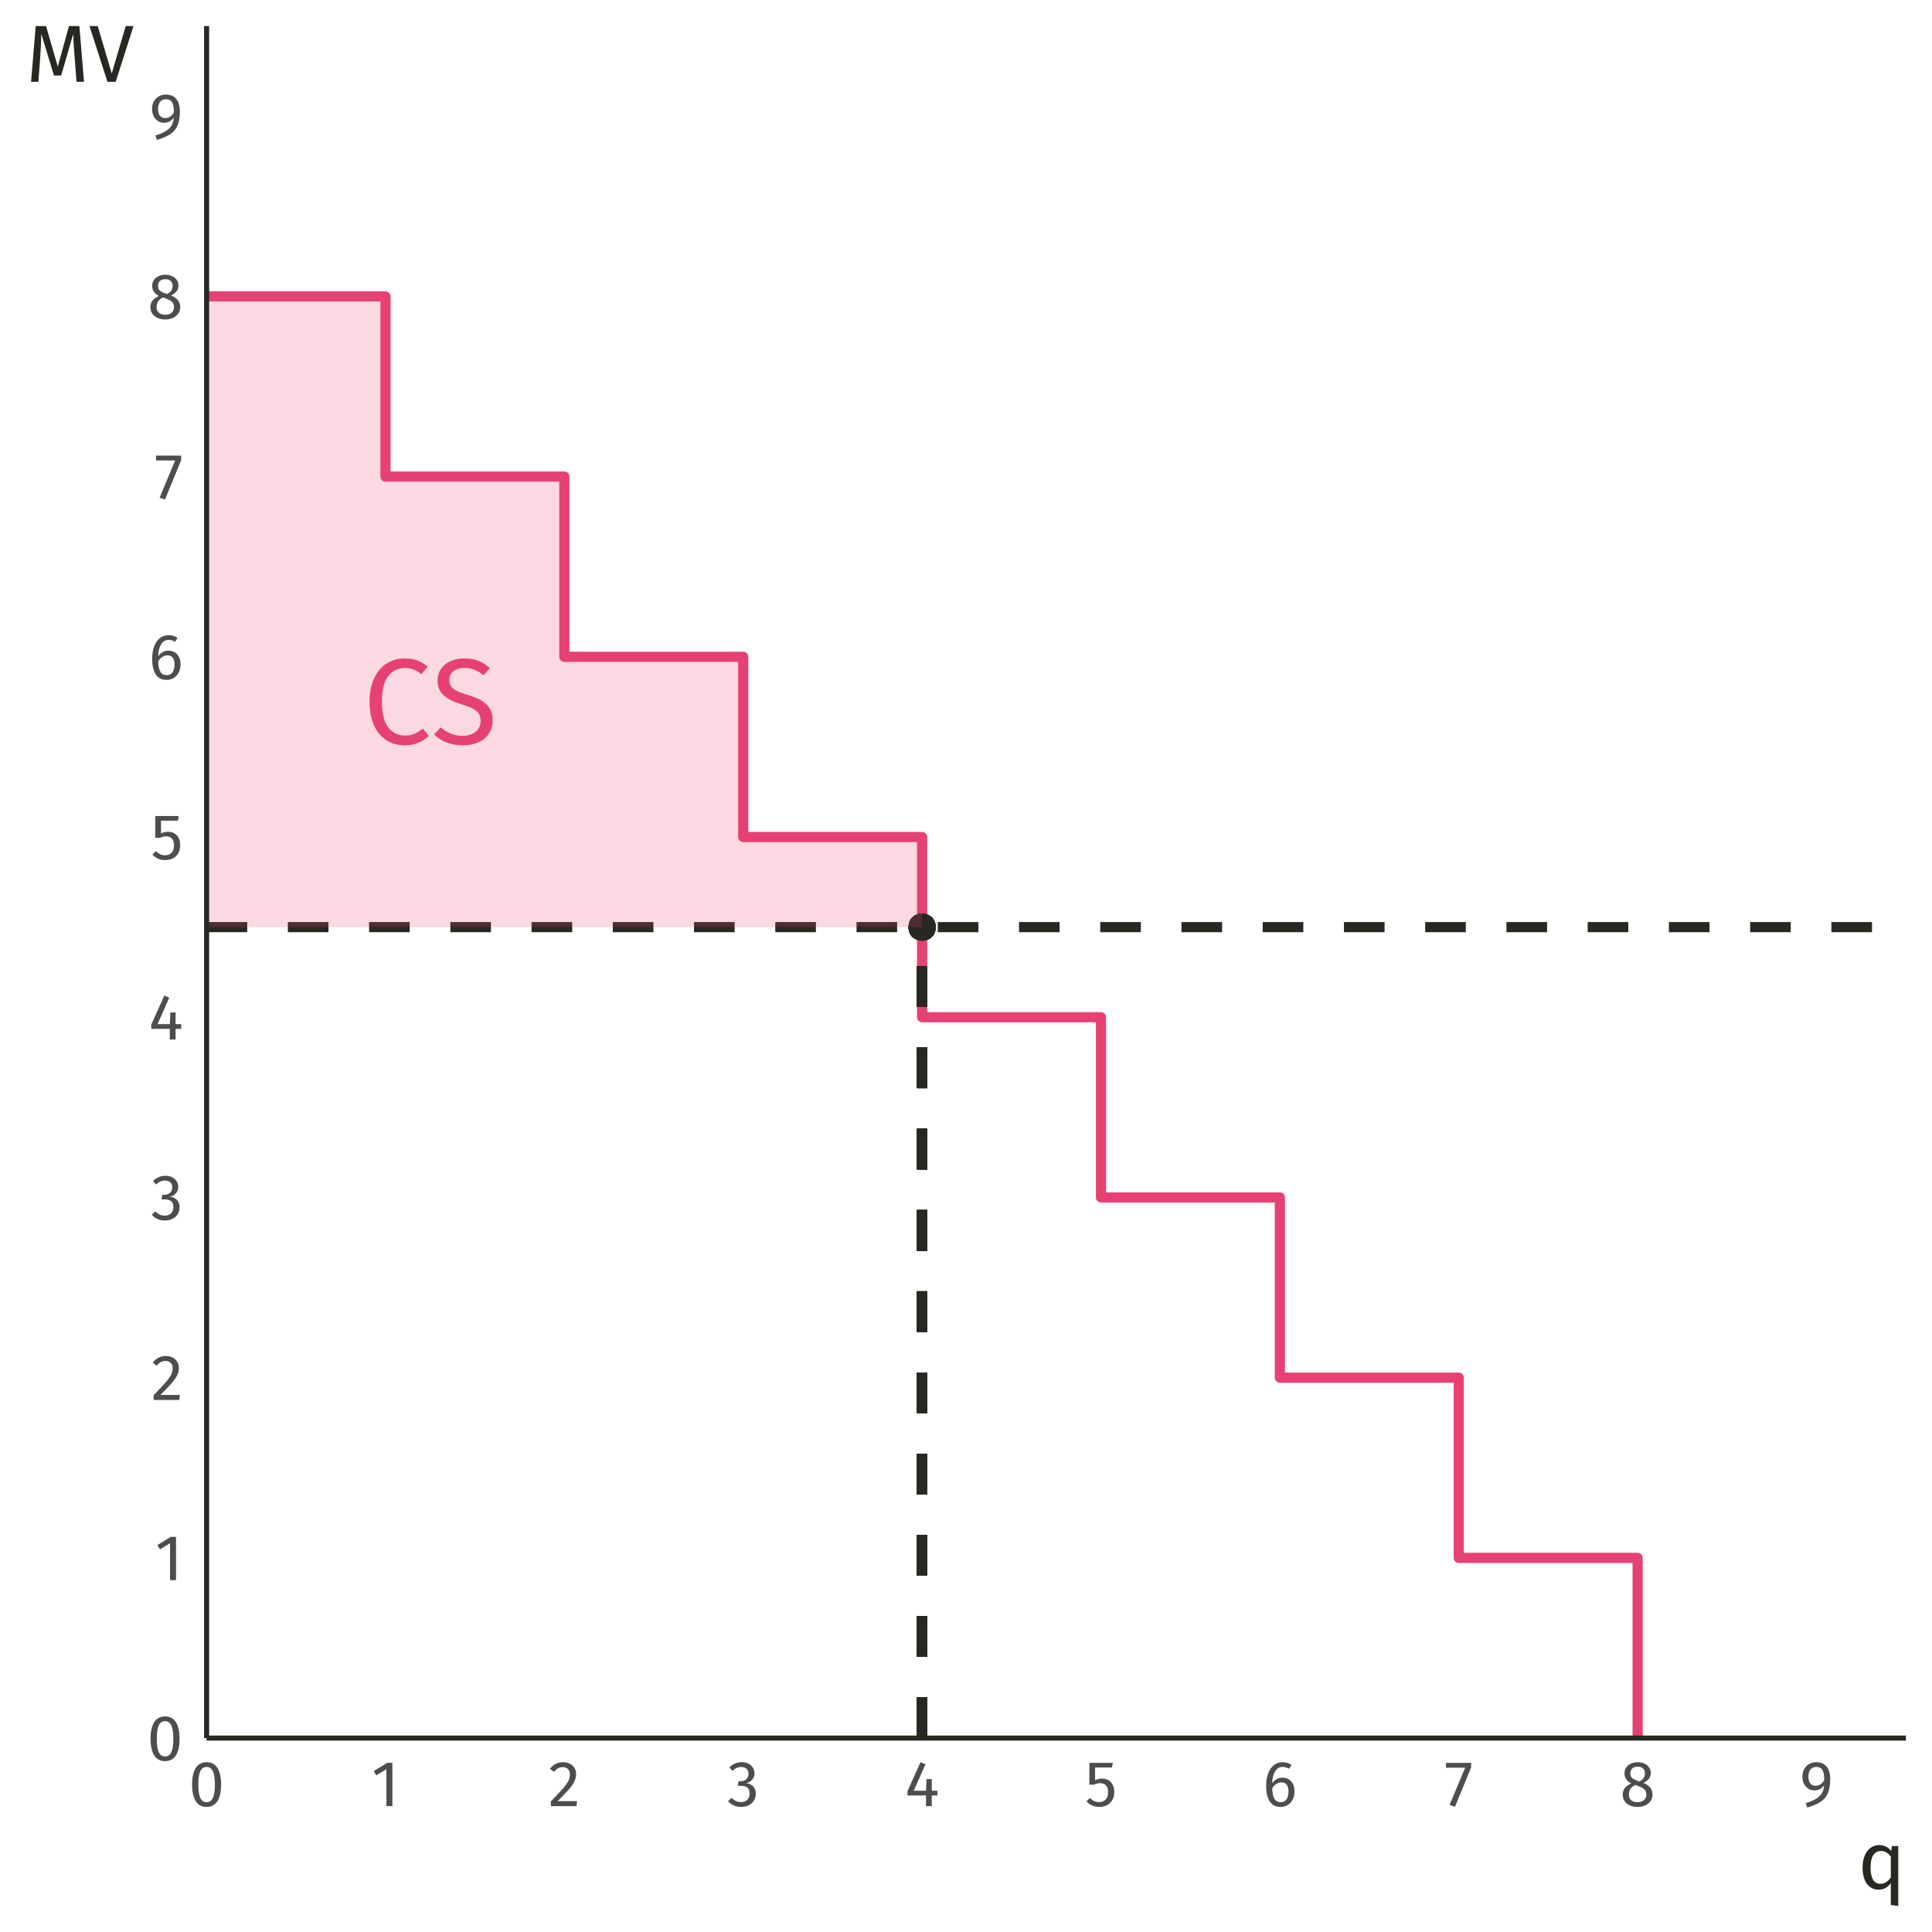
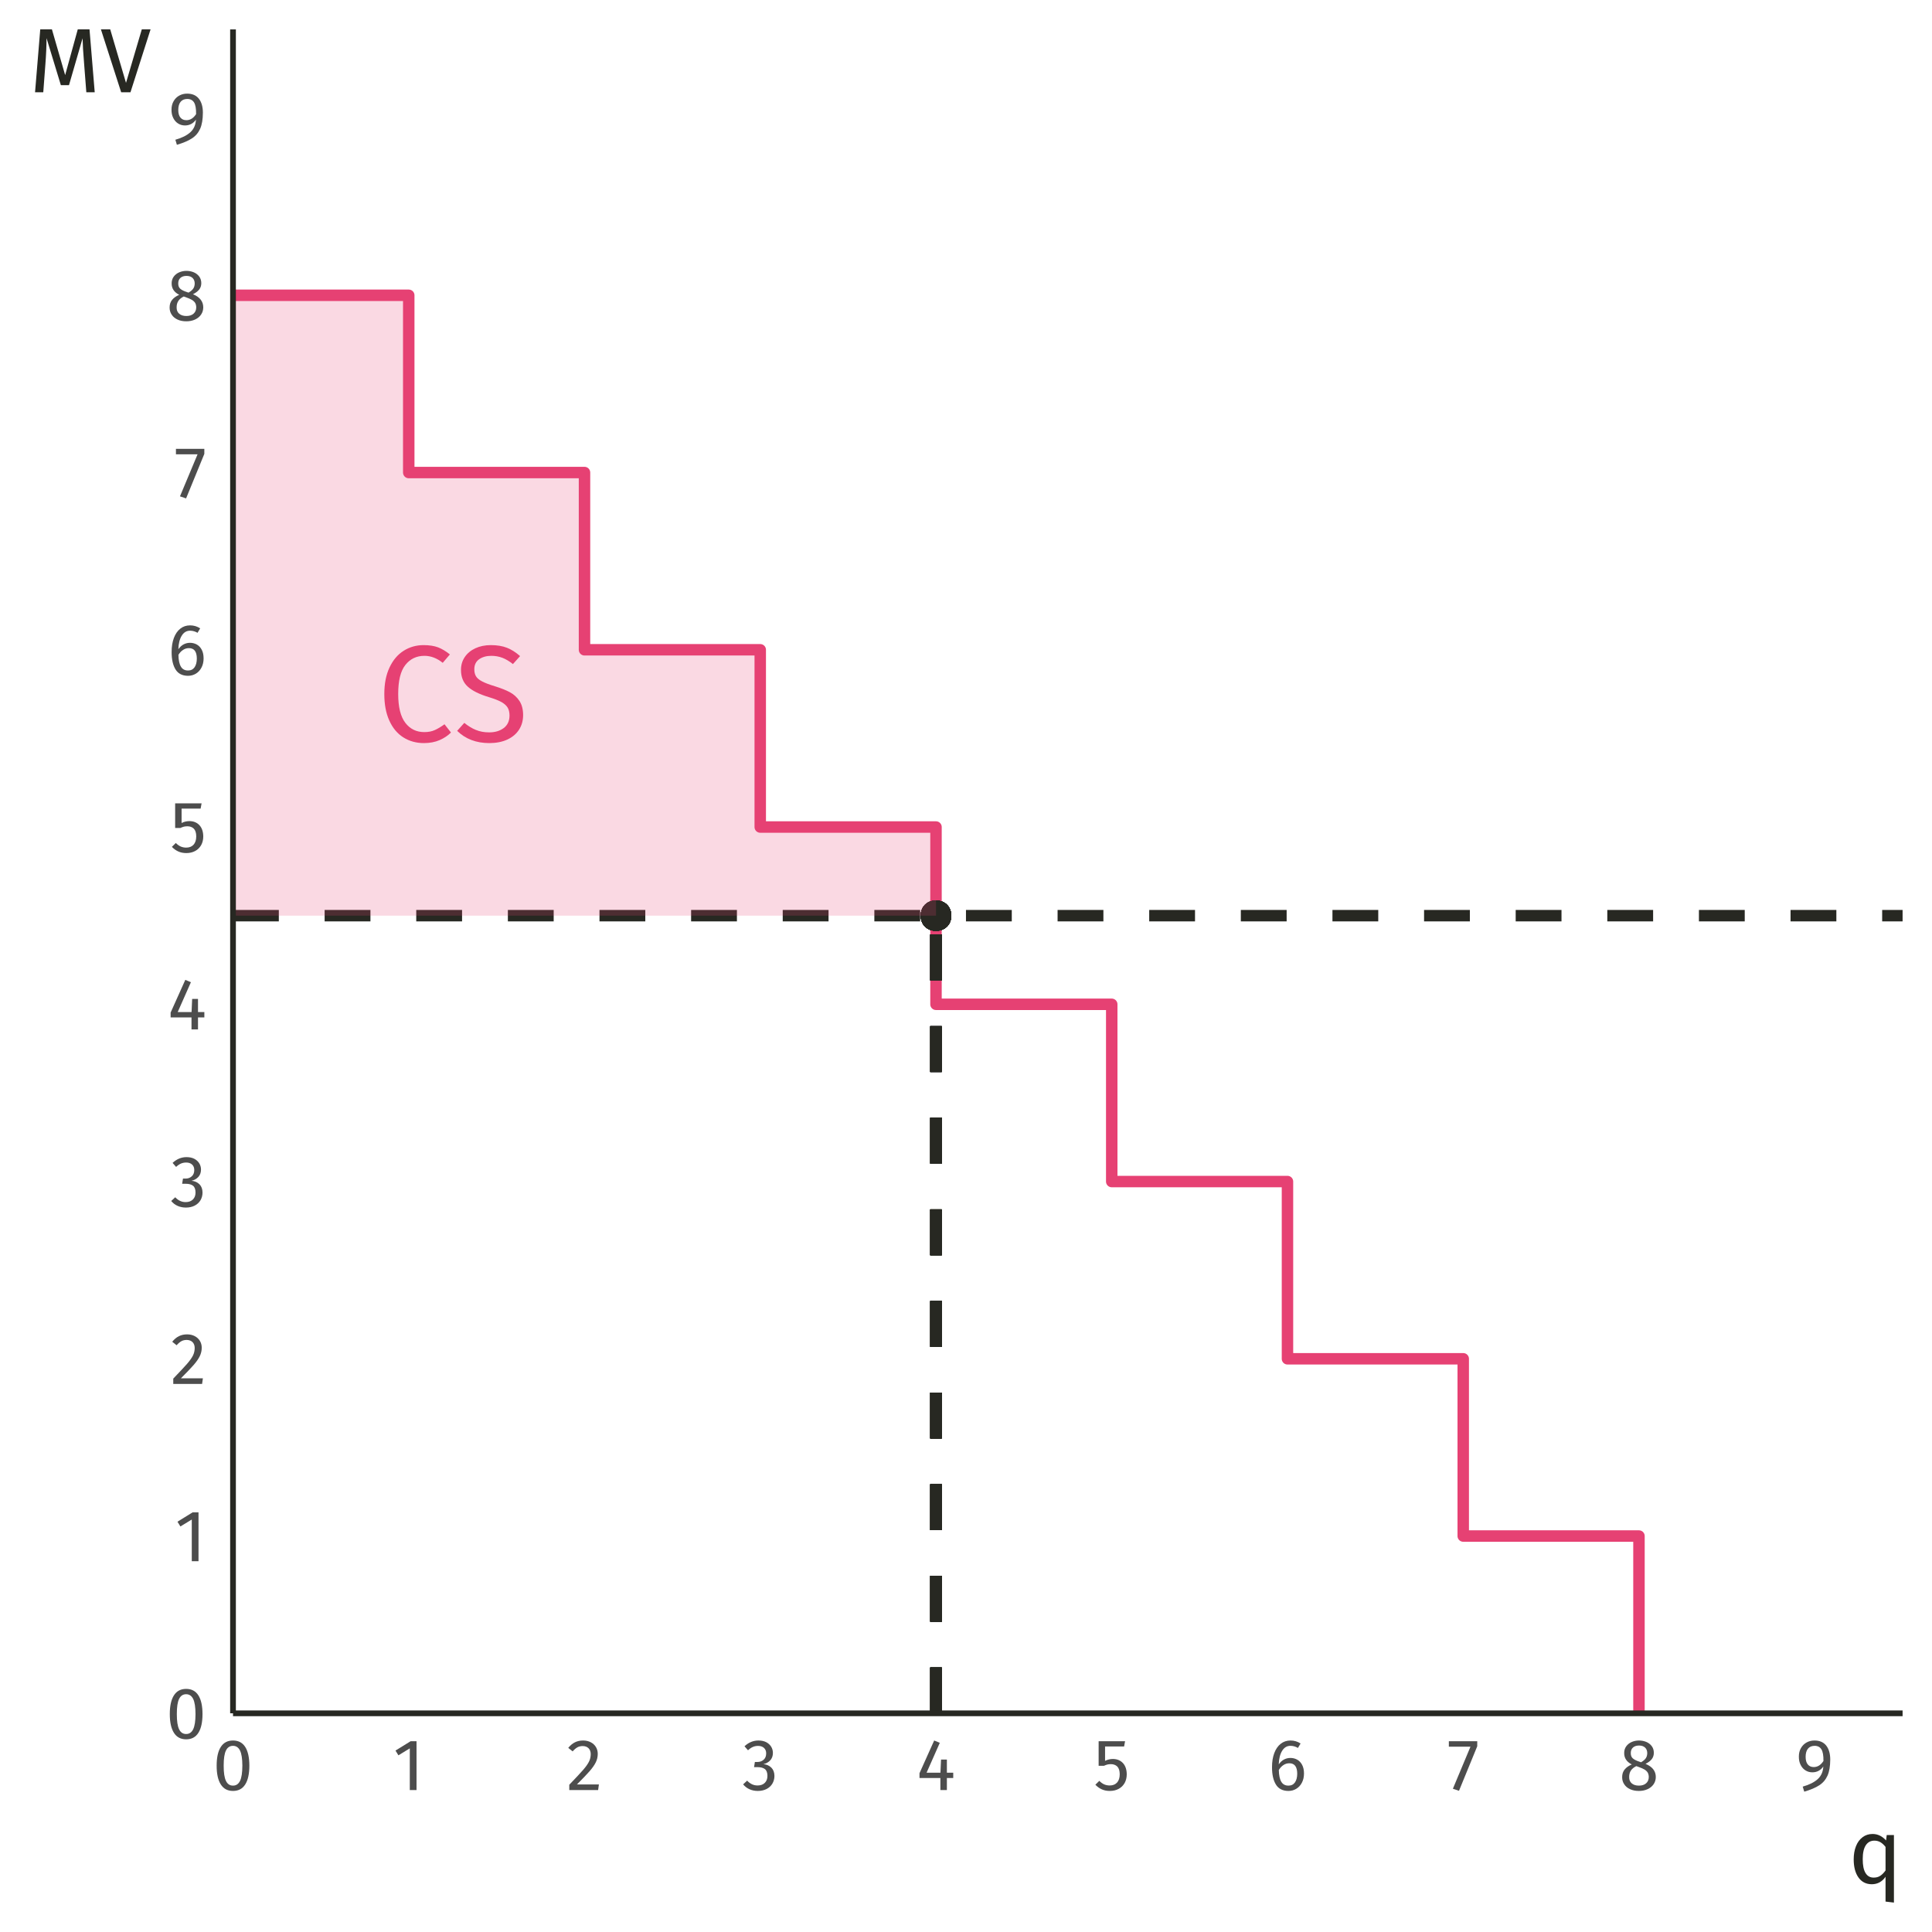
- <svg xmlns="http://www.w3.org/2000/svg" xmlns:xlink="http://www.w3.org/1999/xlink" width="406pt" height="406pt" viewBox="0 0 406 406" version="1.1">
+ <svg xmlns="http://www.w3.org/2000/svg" xmlns:xlink="http://www.w3.org/1999/xlink" width="360pt" height="360pt" viewBox="0 0 360 360" version="1.1">
  <defs>
    <g>
      <symbol overflow="visible" id="glyph0-0">
        <path style="stroke:none;" d="M 13.906 -26.887 L 13.906 8.961 L 3.148 8.961 L 3.148 -26.887 Z M 12.523 -25.555 L 4.559 -25.555 L 4.559 7.633 L 12.523 7.633 Z M 8.297 -11.551 C 9.32 -11.547 10.047 -11.273 10.484 -10.73 C 10.918 -10.18 11.137 -9.473 11.141 -8.605 C 11.137 -7.695 10.945 -6.996 10.562 -6.504 C 10.176 -6.008 9.559 -5.699 8.707 -5.582 L 8.707 -4.43 C 8.707 -4.242 8.641 -4.09 8.516 -3.98 C 8.383 -3.867 8.234 -3.812 8.066 -3.816 C 7.891 -3.812 7.742 -3.867 7.617 -3.98 C 7.488 -4.09 7.422 -4.242 7.426 -4.43 L 7.426 -6.582 C 8.328 -6.629 8.945 -6.797 9.27 -7.078 C 9.594 -7.359 9.754 -7.852 9.758 -8.555 C 9.754 -9.117 9.645 -9.551 9.422 -9.859 C 9.199 -10.164 8.789 -10.316 8.195 -10.32 C 7.699 -10.316 7.254 -10.223 6.863 -10.039 C 6.723 -9.984 6.613 -9.961 6.531 -9.961 C 6.34 -9.961 6.191 -10.016 6.082 -10.125 C 5.969 -10.234 5.91 -10.375 5.914 -10.551 C 5.91 -10.871 6.164 -11.117 6.668 -11.293 C 7.172 -11.461 7.715 -11.547 8.297 -11.551 Z M 8.066 -3.074 C 8.32 -3.07 8.531 -2.984 8.703 -2.816 C 8.871 -2.645 8.957 -2.43 8.961 -2.176 C 8.957 -1.898 8.871 -1.672 8.703 -1.496 C 8.531 -1.316 8.32 -1.23 8.066 -1.23 C 7.809 -1.23 7.594 -1.316 7.426 -1.496 C 7.254 -1.672 7.172 -1.898 7.172 -2.176 C 7.172 -2.43 7.254 -2.645 7.426 -2.816 C 7.594 -2.984 7.809 -3.07 8.066 -3.074 Z M 8.066 -3.074 " />
      </symbol>
      <symbol overflow="visible" id="glyph0-1">
        <path style="stroke:none;" d="M 8.73 -17.949 C 9.789 -17.945 10.68 -17.809 11.406 -17.539 C 12.129 -17.266 12.867 -16.824 13.625 -16.211 L 12.293 -14.648 C 11.215 -15.516 10.078 -15.949 8.887 -15.953 C 7.414 -15.949 6.23 -15.387 5.34 -14.262 C 4.441 -13.137 3.996 -11.328 3.996 -8.836 C 3.996 -6.41 4.438 -4.621 5.324 -3.469 C 6.211 -2.316 7.391 -1.738 8.859 -1.742 C 9.609 -1.738 10.266 -1.867 10.832 -2.125 C 11.391 -2.379 11.988 -2.738 12.625 -3.199 L 13.828 -1.664 C 13.281 -1.102 12.578 -0.629 11.727 -0.254 C 10.871 0.121 9.891 0.305 8.785 0.309 C 7.348 0.305 6.07 -0.047 4.953 -0.754 C 3.832 -1.461 2.965 -2.504 2.344 -3.879 C 1.719 -5.254 1.406 -6.906 1.41 -8.836 C 1.406 -10.762 1.73 -12.41 2.383 -13.789 C 3.027 -15.16 3.906 -16.199 5.02 -16.898 C 6.125 -17.598 7.363 -17.945 8.73 -17.949 Z M 8.73 -17.949 " />
      </symbol>
      <symbol overflow="visible" id="glyph0-2">
        <path style="stroke:none;" d="M 6.914 -17.949 C 8.09 -17.945 9.094 -17.781 9.934 -17.449 C 10.77 -17.117 11.582 -16.602 12.367 -15.902 L 11.035 -14.418 C 10.367 -14.945 9.715 -15.332 9.078 -15.582 C 8.434 -15.824 7.746 -15.949 7.016 -15.953 C 6.09 -15.949 5.332 -15.734 4.734 -15.312 C 4.137 -14.883 3.836 -14.262 3.84 -13.445 C 3.836 -12.93 3.941 -12.496 4.148 -12.148 C 4.352 -11.797 4.73 -11.477 5.289 -11.188 C 5.84 -10.895 6.645 -10.59 7.707 -10.27 C 8.812 -9.926 9.734 -9.559 10.473 -9.168 C 11.203 -8.773 11.797 -8.23 12.254 -7.539 C 12.703 -6.848 12.93 -5.973 12.934 -4.918 C 12.93 -3.887 12.68 -2.98 12.176 -2.199 C 11.672 -1.41 10.945 -0.797 10 -0.355 C 9.051 0.086 7.93 0.305 6.633 0.309 C 4.188 0.305 2.188 -0.453 0.641 -1.973 L 1.973 -3.457 C 2.688 -2.875 3.414 -2.434 4.148 -2.137 C 4.883 -1.836 5.699 -1.688 6.605 -1.691 C 7.695 -1.688 8.602 -1.957 9.32 -2.496 C 10.035 -3.035 10.395 -3.816 10.398 -4.84 C 10.395 -5.418 10.281 -5.898 10.062 -6.285 C 9.836 -6.668 9.457 -7.016 8.922 -7.324 C 8.383 -7.629 7.602 -7.934 6.582 -8.246 C 4.77 -8.789 3.445 -9.449 2.609 -10.219 C 1.77 -10.984 1.352 -12.023 1.355 -13.34 C 1.352 -14.227 1.586 -15.02 2.059 -15.723 C 2.527 -16.418 3.188 -16.965 4.031 -17.359 C 4.875 -17.75 5.836 -17.945 6.914 -17.949 Z M 6.914 -17.949 " />
      </symbol>
      <symbol overflow="visible" id="glyph1-0">
        <path style="stroke:none;" d="M 7.387 -14.281 L 7.387 4.762 L 1.672 4.762 L 1.672 -14.281 Z M 6.652 -13.574 L 2.422 -13.574 L 2.422 4.055 L 6.652 4.055 Z M 4.406 -6.133 C 4.949 -6.129 5.336 -5.984 5.566 -5.695 C 5.797 -5.406 5.91 -5.031 5.914 -4.57 C 5.91 -4.086 5.809 -3.711 5.609 -3.453 C 5.402 -3.188 5.074 -3.027 4.625 -2.965 L 4.625 -2.352 C 4.621 -2.25 4.59 -2.172 4.523 -2.113 C 4.453 -2.055 4.371 -2.027 4.285 -2.027 C 4.191 -2.027 4.113 -2.055 4.047 -2.113 C 3.977 -2.172 3.941 -2.25 3.945 -2.352 L 3.945 -3.496 C 4.422 -3.52 4.75 -3.605 4.922 -3.758 C 5.094 -3.906 5.18 -4.168 5.18 -4.543 C 5.18 -4.84 5.121 -5.07 5.004 -5.234 C 4.887 -5.395 4.668 -5.477 4.352 -5.48 C 4.086 -5.477 3.852 -5.43 3.645 -5.332 C 3.57 -5.301 3.512 -5.285 3.469 -5.289 C 3.367 -5.285 3.285 -5.316 3.23 -5.379 C 3.168 -5.438 3.141 -5.512 3.141 -5.602 C 3.141 -5.773 3.273 -5.902 3.543 -5.996 C 3.809 -6.082 4.098 -6.129 4.406 -6.133 Z M 4.285 -1.633 C 4.418 -1.629 4.531 -1.582 4.625 -1.496 C 4.711 -1.402 4.758 -1.289 4.762 -1.156 C 4.758 -1.008 4.711 -0.887 4.625 -0.793 C 4.531 -0.695 4.418 -0.648 4.285 -0.652 C 4.145 -0.648 4.031 -0.695 3.941 -0.793 C 3.852 -0.887 3.809 -1.008 3.809 -1.156 C 3.809 -1.289 3.852 -1.402 3.941 -1.496 C 4.031 -1.582 4.145 -1.629 4.285 -1.633 Z M 4.285 -1.633 " />
      </symbol>
      <symbol overflow="visible" id="glyph1-1">
        <path style="stroke:none;" d="M 3.793 -9.234 C 4.797 -9.234 5.559 -8.832 6.07 -8.031 C 6.582 -7.227 6.836 -6.062 6.84 -4.543 C 6.836 -3.016 6.582 -1.852 6.07 -1.047 C 5.559 -0.238 4.797 0.164 3.793 0.164 C 2.785 0.164 2.027 -0.238 1.516 -1.047 C 1 -1.852 0.742 -3.016 0.746 -4.543 C 0.742 -6.062 1 -7.227 1.516 -8.031 C 2.027 -8.832 2.785 -9.234 3.793 -9.234 Z M 3.793 -8.242 C 3.199 -8.238 2.762 -7.949 2.48 -7.371 C 2.191 -6.789 2.051 -5.844 2.055 -4.543 C 2.051 -3.234 2.191 -2.289 2.48 -1.707 C 2.762 -1.117 3.199 -0.824 3.793 -0.828 C 4.371 -0.824 4.809 -1.117 5.098 -1.707 C 5.387 -2.289 5.531 -3.234 5.535 -4.543 C 5.531 -5.836 5.387 -6.777 5.098 -7.363 C 4.809 -7.945 4.371 -8.238 3.793 -8.242 Z M 3.793 -8.242 " />
      </symbol>
      <symbol overflow="visible" id="glyph1-2">
        <path style="stroke:none;" d="M 4.395 -9.098 L 4.395 0 L 3.141 0 L 3.141 -7.766 L 1.02 -6.473 L 0.477 -7.359 L 3.293 -9.098 Z M 4.395 -9.098 " />
      </symbol>
      <symbol overflow="visible" id="glyph1-3">
        <path style="stroke:none;" d="M 3.102 -9.234 C 3.641 -9.234 4.121 -9.125 4.535 -8.906 C 4.949 -8.688 5.27 -8.391 5.496 -8.016 C 5.723 -7.641 5.836 -7.215 5.836 -6.746 C 5.836 -6.188 5.711 -5.656 5.461 -5.152 C 5.211 -4.645 4.824 -4.098 4.309 -3.508 C 3.789 -2.918 3.008 -2.098 1.957 -1.047 L 6.051 -1.047 L 5.902 0 L 0.531 0 L 0.531 -0.992 C 1.742 -2.25 2.602 -3.172 3.113 -3.758 C 3.617 -4.34 3.98 -4.852 4.199 -5.289 C 4.414 -5.723 4.523 -6.191 4.527 -6.691 C 4.523 -7.16 4.387 -7.527 4.117 -7.797 C 3.844 -8.062 3.48 -8.195 3.031 -8.199 C 2.656 -8.195 2.332 -8.121 2.055 -7.969 C 1.77 -7.812 1.469 -7.559 1.156 -7.207 L 0.34 -7.859 C 0.711 -8.32 1.121 -8.668 1.578 -8.895 C 2.027 -9.121 2.535 -9.234 3.102 -9.234 Z M 3.102 -9.234 " />
      </symbol>
      <symbol overflow="visible" id="glyph1-4">
        <path style="stroke:none;" d="M 3.059 -9.234 C 3.621 -9.234 4.102 -9.129 4.508 -8.922 C 4.906 -8.711 5.215 -8.43 5.434 -8.078 C 5.645 -7.723 5.754 -7.336 5.754 -6.922 C 5.754 -6.367 5.59 -5.914 5.27 -5.555 C 4.945 -5.195 4.52 -4.953 3.984 -4.828 C 4.59 -4.773 5.082 -4.555 5.465 -4.176 C 5.844 -3.793 6.035 -3.277 6.039 -2.625 C 6.035 -2.098 5.906 -1.621 5.656 -1.195 C 5.398 -0.77 5.039 -0.434 4.57 -0.195 C 4.098 0.047 3.551 0.164 2.938 0.164 C 2.383 0.164 1.875 0.062 1.414 -0.141 C 0.949 -0.344 0.547 -0.648 0.203 -1.062 L 0.953 -1.754 C 1.25 -1.441 1.555 -1.215 1.871 -1.074 C 2.18 -0.926 2.523 -0.855 2.898 -0.855 C 3.465 -0.855 3.914 -1.016 4.242 -1.34 C 4.57 -1.66 4.734 -2.094 4.734 -2.637 C 4.734 -3.234 4.578 -3.656 4.27 -3.902 C 3.961 -4.145 3.512 -4.266 2.926 -4.27 L 2.242 -4.27 L 2.395 -5.234 L 2.855 -5.234 C 3.324 -5.23 3.719 -5.371 4.031 -5.656 C 4.344 -5.934 4.5 -6.328 4.5 -6.84 C 4.5 -7.262 4.363 -7.602 4.094 -7.852 C 3.82 -8.102 3.453 -8.227 2.992 -8.227 C 2.637 -8.227 2.312 -8.16 2.02 -8.035 C 1.723 -7.906 1.422 -7.699 1.113 -7.41 L 0.461 -8.16 C 1.23 -8.875 2.098 -9.234 3.059 -9.234 Z M 3.059 -9.234 " />
      </symbol>
      <symbol overflow="visible" id="glyph1-5">
        <path style="stroke:none;" d="M 6.828 -3.238 L 6.828 -2.242 L 5.645 -2.242 L 5.645 0 L 4.434 0 L 4.434 -2.242 L 0.543 -2.242 L 0.543 -3.141 L 3.277 -9.234 L 4.324 -8.801 L 1.863 -3.238 L 4.445 -3.238 L 4.555 -5.684 L 5.645 -5.684 L 5.645 -3.238 Z M 6.828 -3.238 " />
      </symbol>
      <symbol overflow="visible" id="glyph1-6">
        <path style="stroke:none;" d="M 5.711 -8.121 L 2.164 -8.121 L 2.164 -5.441 C 2.621 -5.672 3.105 -5.789 3.617 -5.793 C 4.395 -5.789 5.023 -5.531 5.496 -5.023 C 5.965 -4.508 6.199 -3.805 6.203 -2.91 C 6.199 -2.309 6.066 -1.777 5.809 -1.312 C 5.543 -0.844 5.176 -0.48 4.699 -0.223 C 4.223 0.035 3.672 0.164 3.047 0.164 C 2.492 0.164 1.996 0.066 1.562 -0.129 C 1.125 -0.324 0.723 -0.609 0.355 -0.992 L 1.09 -1.715 C 1.379 -1.422 1.676 -1.207 1.984 -1.066 C 2.293 -0.926 2.641 -0.855 3.031 -0.855 C 3.609 -0.855 4.066 -1.035 4.398 -1.398 C 4.727 -1.762 4.891 -2.273 4.895 -2.938 C 4.891 -3.594 4.742 -4.074 4.445 -4.379 C 4.145 -4.676 3.742 -4.828 3.238 -4.828 C 3 -4.828 2.781 -4.801 2.582 -4.754 C 2.383 -4.699 2.172 -4.621 1.945 -4.516 L 0.965 -4.516 L 0.965 -9.098 L 5.891 -9.098 Z M 5.711 -8.121 " />
      </symbol>
      <symbol overflow="visible" id="glyph1-7">
        <path style="stroke:none;" d="M 4.188 -5.984 C 4.648 -5.98 5.07 -5.871 5.453 -5.656 C 5.832 -5.438 6.137 -5.113 6.363 -4.68 C 6.59 -4.242 6.703 -3.711 6.703 -3.086 C 6.703 -2.441 6.574 -1.871 6.316 -1.379 C 6.059 -0.883 5.707 -0.504 5.27 -0.238 C 4.824 0.031 4.34 0.164 3.809 0.164 C 2.746 0.164 1.969 -0.227 1.48 -1.012 C 0.988 -1.797 0.742 -2.883 0.746 -4.27 C 0.742 -5.258 0.883 -6.125 1.16 -6.875 C 1.438 -7.617 1.832 -8.199 2.352 -8.613 C 2.867 -9.027 3.48 -9.234 4.188 -9.234 C 4.875 -9.234 5.5 -9.047 6.066 -8.676 L 5.574 -7.848 C 5.145 -8.105 4.68 -8.238 4.176 -8.242 C 3.52 -8.238 3.004 -7.926 2.625 -7.301 C 2.242 -6.676 2.031 -5.836 2 -4.789 C 2.559 -5.582 3.289 -5.98 4.188 -5.984 Z M 3.809 -0.828 C 4.332 -0.824 4.734 -1.023 5.02 -1.426 C 5.297 -1.824 5.438 -2.367 5.441 -3.047 C 5.438 -4.344 4.949 -4.992 3.973 -4.992 C 3.57 -4.992 3.199 -4.879 2.867 -4.656 C 2.531 -4.434 2.246 -4.129 2.012 -3.738 C 2.035 -2.738 2.191 -2.004 2.48 -1.535 C 2.762 -1.062 3.207 -0.824 3.809 -0.828 Z M 3.809 -0.828 " />
      </symbol>
      <symbol overflow="visible" id="glyph1-8">
        <path style="stroke:none;" d="M 5.629 -9.098 L 5.629 -8.16 L 2.23 0.137 L 1.09 -0.246 L 4.367 -8.078 L 0.34 -8.078 L 0.34 -9.098 Z M 5.629 -9.098 " />
      </symbol>
      <symbol overflow="visible" id="glyph1-9">
        <path style="stroke:none;" d="M 4.965 -4.883 C 6.238 -4.359 6.879 -3.543 6.883 -2.434 C 6.879 -1.934 6.746 -1.488 6.48 -1.094 C 6.211 -0.699 5.836 -0.391 5.355 -0.168 C 4.875 0.055 4.332 0.164 3.727 0.164 C 3.109 0.164 2.562 0.059 2.094 -0.16 C 1.617 -0.375 1.254 -0.68 1 -1.074 C 0.738 -1.461 0.609 -1.906 0.613 -2.406 C 0.609 -2.965 0.762 -3.438 1.066 -3.82 C 1.371 -4.203 1.816 -4.52 2.406 -4.773 C 1.926 -5.016 1.57 -5.312 1.34 -5.664 C 1.105 -6.012 0.988 -6.422 0.992 -6.895 C 0.988 -7.383 1.117 -7.805 1.379 -8.16 C 1.637 -8.512 1.977 -8.777 2.398 -8.961 C 2.816 -9.141 3.27 -9.234 3.754 -9.234 C 4.223 -9.234 4.668 -9.148 5.094 -8.977 C 5.512 -8.805 5.855 -8.543 6.121 -8.195 C 6.383 -7.844 6.516 -7.426 6.516 -6.938 C 6.516 -6.484 6.387 -6.094 6.133 -5.766 C 5.879 -5.438 5.488 -5.141 4.965 -4.883 Z M 3.754 -8.297 C 3.281 -8.297 2.906 -8.172 2.633 -7.93 C 2.352 -7.68 2.215 -7.332 2.219 -6.883 C 2.215 -6.445 2.348 -6.113 2.617 -5.887 C 2.883 -5.656 3.312 -5.449 3.902 -5.262 L 4.133 -5.18 C 4.539 -5.414 4.836 -5.664 5.016 -5.93 C 5.195 -6.191 5.285 -6.512 5.289 -6.895 C 5.285 -7.32 5.152 -7.66 4.887 -7.914 C 4.621 -8.168 4.242 -8.297 3.754 -8.297 Z M 3.738 -0.828 C 4.301 -0.824 4.746 -0.969 5.078 -1.262 C 5.406 -1.551 5.57 -1.938 5.574 -2.422 C 5.57 -2.742 5.508 -3.016 5.383 -3.242 C 5.254 -3.461 5.051 -3.656 4.773 -3.828 C 4.488 -3.992 4.094 -4.164 3.59 -4.34 L 3.25 -4.461 C 2.793 -4.238 2.457 -3.965 2.242 -3.637 C 2.023 -3.305 1.914 -2.895 1.918 -2.406 C 1.914 -1.906 2.078 -1.52 2.406 -1.242 C 2.73 -0.965 3.176 -0.824 3.738 -0.828 Z M 3.738 -0.828 " />
      </symbol>
      <symbol overflow="visible" id="glyph1-10">
        <path style="stroke:none;" d="M 3.523 -9.234 C 4.48 -9.234 5.211 -8.918 5.711 -8.289 C 6.207 -7.656 6.457 -6.793 6.461 -5.699 C 6.457 -4.453 6.289 -3.453 5.957 -2.699 C 5.617 -1.938 5.105 -1.336 4.418 -0.891 C 3.73 -0.441 2.797 -0.047 1.617 0.301 L 1.332 -0.641 C 2.543 -0.98 3.477 -1.449 4.129 -2.039 C 4.773 -2.629 5.121 -3.414 5.168 -4.395 C 4.957 -4.066 4.676 -3.801 4.324 -3.602 C 3.969 -3.402 3.57 -3.305 3.129 -3.305 C 2.656 -3.305 2.227 -3.422 1.848 -3.664 C 1.465 -3.902 1.164 -4.242 0.945 -4.684 C 0.719 -5.121 0.609 -5.637 0.613 -6.23 C 0.609 -6.84 0.742 -7.375 1.008 -7.832 C 1.27 -8.281 1.617 -8.629 2.059 -8.871 C 2.496 -9.113 2.984 -9.234 3.523 -9.234 Z M 3.387 -4.285 C 4.102 -4.281 4.703 -4.66 5.195 -5.414 C 5.211 -6.418 5.086 -7.141 4.82 -7.582 C 4.551 -8.02 4.129 -8.238 3.551 -8.242 C 3.012 -8.238 2.598 -8.062 2.309 -7.711 C 2.02 -7.355 1.875 -6.852 1.875 -6.203 C 1.875 -5.566 2.008 -5.086 2.281 -4.766 C 2.551 -4.441 2.922 -4.281 3.387 -4.285 Z M 3.387 -4.285 " />
      </symbol>
      <symbol overflow="visible" id="glyph2-0">
        <path style="stroke:none;" d="M 9.23 -17.852 L 9.23 5.949 L 2.09 5.949 L 2.09 -17.852 Z M 8.312 -16.965 L 3.027 -16.965 L 3.027 5.066 L 8.312 5.066 Z M 5.508 -7.668 C 6.188 -7.664 6.672 -7.48 6.961 -7.121 C 7.25 -6.754 7.395 -6.285 7.395 -5.711 C 7.395 -5.109 7.266 -4.645 7.012 -4.316 C 6.754 -3.984 6.344 -3.781 5.781 -3.707 L 5.781 -2.941 C 5.777 -2.816 5.734 -2.715 5.652 -2.641 C 5.562 -2.566 5.465 -2.531 5.355 -2.531 C 5.238 -2.531 5.137 -2.566 5.055 -2.641 C 4.969 -2.715 4.926 -2.816 4.93 -2.941 L 4.93 -4.367 C 5.527 -4.398 5.938 -4.512 6.152 -4.699 C 6.367 -4.887 6.473 -5.211 6.477 -5.68 C 6.473 -6.047 6.398 -6.336 6.254 -6.543 C 6.105 -6.746 5.836 -6.848 5.441 -6.852 C 5.109 -6.848 4.812 -6.785 4.555 -6.664 C 4.461 -6.625 4.391 -6.609 4.336 -6.613 C 4.211 -6.609 4.109 -6.645 4.035 -6.723 C 3.961 -6.793 3.926 -6.887 3.926 -7.004 C 3.926 -7.215 4.09 -7.379 4.426 -7.496 C 4.758 -7.605 5.121 -7.664 5.508 -7.668 Z M 5.355 -2.039 C 5.523 -2.039 5.664 -1.98 5.777 -1.867 C 5.891 -1.754 5.945 -1.613 5.949 -1.445 C 5.945 -1.262 5.891 -1.109 5.777 -0.992 C 5.664 -0.871 5.523 -0.812 5.355 -0.816 C 5.184 -0.812 5.039 -0.871 4.93 -0.992 C 4.812 -1.109 4.758 -1.262 4.762 -1.445 C 4.758 -1.613 4.812 -1.754 4.93 -1.867 C 5.039 -1.98 5.184 -2.039 5.355 -2.039 Z M 5.355 -2.039 " />
      </symbol>
      <symbol overflow="visible" id="glyph2-1">
        <path style="stroke:none;" d="M 8.551 -8.961 L 8.551 3.621 L 6.988 3.434 L 6.988 -1.191 C 6.691 -0.746 6.324 -0.402 5.891 -0.16 C 5.449 0.082 4.965 0.199 4.438 0.203 C 3.367 0.199 2.539 -0.219 1.945 -1.055 C 1.352 -1.891 1.055 -3.016 1.055 -4.438 C 1.055 -5.352 1.195 -6.168 1.477 -6.883 C 1.758 -7.598 2.164 -8.156 2.703 -8.559 C 3.234 -8.961 3.859 -9.164 4.574 -9.164 C 5.523 -9.164 6.363 -8.762 7.09 -7.957 L 7.207 -8.961 Z M 4.777 -1.035 C 5.25 -1.031 5.66 -1.141 6 -1.367 C 6.34 -1.586 6.668 -1.918 6.988 -2.363 L 6.988 -6.75 C 6.691 -7.133 6.375 -7.422 6.043 -7.625 C 5.707 -7.82 5.332 -7.922 4.914 -7.922 C 4.219 -7.922 3.684 -7.633 3.305 -7.055 C 2.926 -6.477 2.734 -5.613 2.738 -4.473 C 2.734 -3.312 2.91 -2.453 3.262 -1.887 C 3.609 -1.316 4.113 -1.031 4.777 -1.035 Z M 4.777 -1.035 " />
      </symbol>
      <symbol overflow="visible" id="glyph2-2">
        <path style="stroke:none;" d="M 12.172 0 L 10.609 0 L 10.199 -5.285 C 10.027 -7.359 9.93 -8.949 9.91 -10.062 L 7.379 -1.324 L 5.863 -1.324 L 3.195 -10.082 C 3.191 -8.664 3.121 -7.027 2.977 -5.168 L 2.586 0 L 1.055 0 L 2.023 -11.715 L 4.199 -11.715 L 6.664 -3.195 L 9.012 -11.715 L 11.203 -11.715 Z M 12.172 0 " />
      </symbol>
      <symbol overflow="visible" id="glyph2-3">
        <path style="stroke:none;" d="M 9.352 -11.715 L 5.609 0 L 3.875 0 L 0.102 -11.715 L 1.836 -11.715 L 4.777 -1.75 L 7.719 -11.715 Z M 9.352 -11.715 " />
      </symbol>
    </g>
    <clipPath id="clip1">
-       <path d="M 43.418 61 L 346 61 L 346 365.25 L 43.418 365.25 Z M 43.418 61 " />
+       <path d="M 43.418 53 L 307 53 L 307 320.25 L 43.418 320.25 Z M 43.418 53 " />
    </clipPath>
    <clipPath id="clip2">
-       <path d="M 43.418 193 L 400.52 193 L 400.52 196 L 43.418 196 Z M 43.418 193 " />
+       <path d="M 43.418 169 L 355.52 169 L 355.52 172 L 43.418 172 Z M 43.418 169 " />
    </clipPath>
    <clipPath id="clip3">
-       <path d="M 192 193 L 195 193 L 195 365.25 L 192 365.25 Z M 192 193 " />
+       <path d="M 173 169 L 176 169 L 176 320.25 L 173 320.25 Z M 173 169 " />
    </clipPath>
    <clipPath id="clip4">
-       <path d="M 43.418 62 L 345 62 L 345 195 L 43.418 195 Z M 43.418 62 " />
+       <path d="M 43.418 55 L 306 55 L 306 171 L 43.418 171 Z M 43.418 55 " />
    </clipPath>
  </defs>
  <g id="surface154">
-     <rect x="0" y="0" width="406" height="406" style="fill:rgb(100%,100%,100%);fill-opacity:1;stroke:none;" />
+     <rect x="0" y="0" width="360" height="360" style="fill:rgb(100%,100%,100%);fill-opacity:1;stroke:none;" />
    <g clip-path="url(#clip1)" clip-rule="nonzero">
-       <path style="fill:none;stroke-width:2.134;stroke-linecap:butt;stroke-linejoin:round;stroke:rgb(90.196%,25.49%,45.098%);stroke-opacity:1;stroke-miterlimit:10;" d="M 43.418 62.285 L 81.008 62.285 L 81.008 100.156 L 118.598 100.156 L 118.598 138.027 L 156.188 138.027 L 156.188 175.895 L 193.777 175.895 L 193.777 213.766 L 231.367 213.766 L 231.367 251.637 L 268.957 251.637 L 268.957 289.508 L 306.547 289.508 L 306.547 327.379 L 344.137 327.379 L 344.137 365.25 " />
+       <path style="fill:none;stroke-width:2.134;stroke-linecap:butt;stroke-linejoin:round;stroke:rgb(90.196%,25.49%,45.098%);stroke-opacity:1;stroke-miterlimit:10;" d="M 43.418 55.023 L 76.164 55.023 L 76.164 88.051 L 108.914 88.051 L 108.914 121.078 L 141.66 121.078 L 141.66 154.105 L 174.41 154.105 L 174.41 187.137 L 207.156 187.137 L 207.156 220.164 L 239.902 220.164 L 239.902 253.191 L 272.652 253.191 L 272.652 286.219 L 305.398 286.219 L 305.398 319.25 " />
    </g>
    <g clip-path="url(#clip2)" clip-rule="nonzero">
-       <path style="fill:none;stroke-width:2.134;stroke-linecap:butt;stroke-linejoin:round;stroke:rgb(15.294%,15.686%,13.333%);stroke-opacity:1;stroke-dasharray:8.536,8.536;stroke-miterlimit:10;" d="M 43.418 194.832 L 400.52 194.832 " />
+       <path style="fill:none;stroke-width:2.134;stroke-linecap:butt;stroke-linejoin:round;stroke:rgb(15.294%,15.686%,13.333%);stroke-opacity:1;stroke-dasharray:8.536,8.536;stroke-miterlimit:10;" d="M 43.418 170.621 L 354.52 170.621 " />
    </g>
    <g clip-path="url(#clip3)" clip-rule="nonzero">
-       <path style="fill:none;stroke-width:2.134;stroke-linecap:butt;stroke-linejoin:round;stroke:rgb(15.294%,15.686%,13.333%);stroke-opacity:1;stroke-dasharray:8.536,8.536;stroke-miterlimit:10;" d="M 193.777 365.25 L 193.777 194.832 " />
-       <path style="fill:none;stroke-width:2.134;stroke-linecap:butt;stroke-linejoin:round;stroke:rgb(15.294%,15.686%,13.333%);stroke-opacity:1;stroke-dasharray:8.536,8.536;stroke-miterlimit:10;" d="M 193.777 365.25 L 193.777 194.832 " />
-       <path style="fill:none;stroke-width:2.134;stroke-linecap:butt;stroke-linejoin:round;stroke:rgb(15.294%,15.686%,13.333%);stroke-opacity:1;stroke-dasharray:8.536,8.536;stroke-miterlimit:10;" d="M 193.777 365.25 L 193.777 194.832 " />
-       <path style="fill:none;stroke-width:2.134;stroke-linecap:butt;stroke-linejoin:round;stroke:rgb(15.294%,15.686%,13.333%);stroke-opacity:1;stroke-dasharray:8.536,8.536;stroke-miterlimit:10;" d="M 193.777 365.25 L 193.777 194.832 " />
-       <path style="fill:none;stroke-width:2.134;stroke-linecap:butt;stroke-linejoin:round;stroke:rgb(15.294%,15.686%,13.333%);stroke-opacity:1;stroke-dasharray:8.536,8.536;stroke-miterlimit:10;" d="M 193.777 365.25 L 193.777 194.832 " />
-       <path style="fill:none;stroke-width:2.134;stroke-linecap:butt;stroke-linejoin:round;stroke:rgb(15.294%,15.686%,13.333%);stroke-opacity:1;stroke-dasharray:8.536,8.536;stroke-miterlimit:10;" d="M 193.777 365.25 L 193.777 194.832 " />
-       <path style="fill:none;stroke-width:2.134;stroke-linecap:butt;stroke-linejoin:round;stroke:rgb(15.294%,15.686%,13.333%);stroke-opacity:1;stroke-dasharray:8.536,8.536;stroke-miterlimit:10;" d="M 193.777 365.25 L 193.777 194.832 " />
-       <path style="fill:none;stroke-width:2.134;stroke-linecap:butt;stroke-linejoin:round;stroke:rgb(15.294%,15.686%,13.333%);stroke-opacity:1;stroke-dasharray:8.536,8.536;stroke-miterlimit:10;" d="M 193.777 365.25 L 193.777 194.832 " />
-       <path style="fill:none;stroke-width:2.134;stroke-linecap:butt;stroke-linejoin:round;stroke:rgb(15.294%,15.686%,13.333%);stroke-opacity:1;stroke-dasharray:8.536,8.536;stroke-miterlimit:10;" d="M 193.777 365.25 L 193.777 194.832 " />
+       <path style="fill:none;stroke-width:2.134;stroke-linecap:butt;stroke-linejoin:round;stroke:rgb(15.294%,15.686%,13.333%);stroke-opacity:1;stroke-dasharray:8.536,8.536;stroke-miterlimit:10;" d="M 174.41 319.25 L 174.41 170.621 " />
+       <path style="fill:none;stroke-width:2.134;stroke-linecap:butt;stroke-linejoin:round;stroke:rgb(15.294%,15.686%,13.333%);stroke-opacity:1;stroke-dasharray:8.536,8.536;stroke-miterlimit:10;" d="M 174.41 319.25 L 174.41 170.621 " />
+       <path style="fill:none;stroke-width:2.134;stroke-linecap:butt;stroke-linejoin:round;stroke:rgb(15.294%,15.686%,13.333%);stroke-opacity:1;stroke-dasharray:8.536,8.536;stroke-miterlimit:10;" d="M 174.41 319.25 L 174.41 170.621 " />
+       <path style="fill:none;stroke-width:2.134;stroke-linecap:butt;stroke-linejoin:round;stroke:rgb(15.294%,15.686%,13.333%);stroke-opacity:1;stroke-dasharray:8.536,8.536;stroke-miterlimit:10;" d="M 174.41 319.25 L 174.41 170.621 " />
+       <path style="fill:none;stroke-width:2.134;stroke-linecap:butt;stroke-linejoin:round;stroke:rgb(15.294%,15.686%,13.333%);stroke-opacity:1;stroke-dasharray:8.536,8.536;stroke-miterlimit:10;" d="M 174.41 319.25 L 174.41 170.621 " />
+       <path style="fill:none;stroke-width:2.134;stroke-linecap:butt;stroke-linejoin:round;stroke:rgb(15.294%,15.686%,13.333%);stroke-opacity:1;stroke-dasharray:8.536,8.536;stroke-miterlimit:10;" d="M 174.41 319.25 L 174.41 170.621 " />
+       <path style="fill:none;stroke-width:2.134;stroke-linecap:butt;stroke-linejoin:round;stroke:rgb(15.294%,15.686%,13.333%);stroke-opacity:1;stroke-dasharray:8.536,8.536;stroke-miterlimit:10;" d="M 174.41 319.25 L 174.41 170.621 " />
+       <path style="fill:none;stroke-width:2.134;stroke-linecap:butt;stroke-linejoin:round;stroke:rgb(15.294%,15.686%,13.333%);stroke-opacity:1;stroke-dasharray:8.536,8.536;stroke-miterlimit:10;" d="M 174.41 319.25 L 174.41 170.621 " />
+       <path style="fill:none;stroke-width:2.134;stroke-linecap:butt;stroke-linejoin:round;stroke:rgb(15.294%,15.686%,13.333%);stroke-opacity:1;stroke-dasharray:8.536,8.536;stroke-miterlimit:10;" d="M 174.41 319.25 L 174.41 170.621 " />
    </g>
-     <path style="fill-rule:nonzero;fill:rgb(15.294%,15.686%,13.333%);fill-opacity:1;stroke-width:0.709;stroke-linecap:round;stroke-linejoin:round;stroke:rgb(15.294%,15.686%,13.333%);stroke-opacity:1;stroke-miterlimit:10;" d="M 196.266 194.832 C 196.266 198.148 191.289 198.148 191.289 194.832 C 191.289 191.512 196.266 191.512 196.266 194.832 " />
-     <path style="fill-rule:nonzero;fill:rgb(15.294%,15.686%,13.333%);fill-opacity:1;stroke-width:0.709;stroke-linecap:round;stroke-linejoin:round;stroke:rgb(15.294%,15.686%,13.333%);stroke-opacity:1;stroke-miterlimit:10;" d="M 196.266 194.832 C 196.266 198.148 191.289 198.148 191.289 194.832 C 191.289 191.512 196.266 191.512 196.266 194.832 " />
-     <path style="fill-rule:nonzero;fill:rgb(15.294%,15.686%,13.333%);fill-opacity:1;stroke-width:0.709;stroke-linecap:round;stroke-linejoin:round;stroke:rgb(15.294%,15.686%,13.333%);stroke-opacity:1;stroke-miterlimit:10;" d="M 196.266 194.832 C 196.266 198.148 191.289 198.148 191.289 194.832 C 191.289 191.512 196.266 191.512 196.266 194.832 " />
-     <path style="fill-rule:nonzero;fill:rgb(15.294%,15.686%,13.333%);fill-opacity:1;stroke-width:0.709;stroke-linecap:round;stroke-linejoin:round;stroke:rgb(15.294%,15.686%,13.333%);stroke-opacity:1;stroke-miterlimit:10;" d="M 196.266 194.832 C 196.266 198.148 191.289 198.148 191.289 194.832 C 191.289 191.512 196.266 191.512 196.266 194.832 " />
-     <path style="fill-rule:nonzero;fill:rgb(15.294%,15.686%,13.333%);fill-opacity:1;stroke-width:0.709;stroke-linecap:round;stroke-linejoin:round;stroke:rgb(15.294%,15.686%,13.333%);stroke-opacity:1;stroke-miterlimit:10;" d="M 196.266 194.832 C 196.266 198.148 191.289 198.148 191.289 194.832 C 191.289 191.512 196.266 191.512 196.266 194.832 " />
-     <path style="fill-rule:nonzero;fill:rgb(15.294%,15.686%,13.333%);fill-opacity:1;stroke-width:0.709;stroke-linecap:round;stroke-linejoin:round;stroke:rgb(15.294%,15.686%,13.333%);stroke-opacity:1;stroke-miterlimit:10;" d="M 196.266 194.832 C 196.266 198.148 191.289 198.148 191.289 194.832 C 191.289 191.512 196.266 191.512 196.266 194.832 " />
-     <path style="fill-rule:nonzero;fill:rgb(15.294%,15.686%,13.333%);fill-opacity:1;stroke-width:0.709;stroke-linecap:round;stroke-linejoin:round;stroke:rgb(15.294%,15.686%,13.333%);stroke-opacity:1;stroke-miterlimit:10;" d="M 196.266 194.832 C 196.266 198.148 191.289 198.148 191.289 194.832 C 191.289 191.512 196.266 191.512 196.266 194.832 " />
-     <path style="fill-rule:nonzero;fill:rgb(15.294%,15.686%,13.333%);fill-opacity:1;stroke-width:0.709;stroke-linecap:round;stroke-linejoin:round;stroke:rgb(15.294%,15.686%,13.333%);stroke-opacity:1;stroke-miterlimit:10;" d="M 196.266 194.832 C 196.266 198.148 191.289 198.148 191.289 194.832 C 191.289 191.512 196.266 191.512 196.266 194.832 " />
-     <path style="fill-rule:nonzero;fill:rgb(15.294%,15.686%,13.333%);fill-opacity:1;stroke-width:0.709;stroke-linecap:round;stroke-linejoin:round;stroke:rgb(15.294%,15.686%,13.333%);stroke-opacity:1;stroke-miterlimit:10;" d="M 196.266 194.832 C 196.266 198.148 191.289 198.148 191.289 194.832 C 191.289 191.512 196.266 191.512 196.266 194.832 " />
+     <path style="fill-rule:nonzero;fill:rgb(15.294%,15.686%,13.333%);fill-opacity:1;stroke-width:0.709;stroke-linecap:round;stroke-linejoin:round;stroke:rgb(15.294%,15.686%,13.333%);stroke-opacity:1;stroke-miterlimit:10;" d="M 176.898 170.621 C 176.898 173.938 171.922 173.938 171.922 170.621 C 171.922 167.305 176.898 167.305 176.898 170.621 " />
+     <path style="fill-rule:nonzero;fill:rgb(15.294%,15.686%,13.333%);fill-opacity:1;stroke-width:0.709;stroke-linecap:round;stroke-linejoin:round;stroke:rgb(15.294%,15.686%,13.333%);stroke-opacity:1;stroke-miterlimit:10;" d="M 176.898 170.621 C 176.898 173.938 171.922 173.938 171.922 170.621 C 171.922 167.305 176.898 167.305 176.898 170.621 " />
+     <path style="fill-rule:nonzero;fill:rgb(15.294%,15.686%,13.333%);fill-opacity:1;stroke-width:0.709;stroke-linecap:round;stroke-linejoin:round;stroke:rgb(15.294%,15.686%,13.333%);stroke-opacity:1;stroke-miterlimit:10;" d="M 176.898 170.621 C 176.898 173.938 171.922 173.938 171.922 170.621 C 171.922 167.305 176.898 167.305 176.898 170.621 " />
+     <path style="fill-rule:nonzero;fill:rgb(15.294%,15.686%,13.333%);fill-opacity:1;stroke-width:0.709;stroke-linecap:round;stroke-linejoin:round;stroke:rgb(15.294%,15.686%,13.333%);stroke-opacity:1;stroke-miterlimit:10;" d="M 176.898 170.621 C 176.898 173.938 171.922 173.938 171.922 170.621 C 171.922 167.305 176.898 167.305 176.898 170.621 " />
+     <path style="fill-rule:nonzero;fill:rgb(15.294%,15.686%,13.333%);fill-opacity:1;stroke-width:0.709;stroke-linecap:round;stroke-linejoin:round;stroke:rgb(15.294%,15.686%,13.333%);stroke-opacity:1;stroke-miterlimit:10;" d="M 176.898 170.621 C 176.898 173.938 171.922 173.938 171.922 170.621 C 171.922 167.305 176.898 167.305 176.898 170.621 " />
+     <path style="fill-rule:nonzero;fill:rgb(15.294%,15.686%,13.333%);fill-opacity:1;stroke-width:0.709;stroke-linecap:round;stroke-linejoin:round;stroke:rgb(15.294%,15.686%,13.333%);stroke-opacity:1;stroke-miterlimit:10;" d="M 176.898 170.621 C 176.898 173.938 171.922 173.938 171.922 170.621 C 171.922 167.305 176.898 167.305 176.898 170.621 " />
+     <path style="fill-rule:nonzero;fill:rgb(15.294%,15.686%,13.333%);fill-opacity:1;stroke-width:0.709;stroke-linecap:round;stroke-linejoin:round;stroke:rgb(15.294%,15.686%,13.333%);stroke-opacity:1;stroke-miterlimit:10;" d="M 176.898 170.621 C 176.898 173.938 171.922 173.938 171.922 170.621 C 171.922 167.305 176.898 167.305 176.898 170.621 " />
+     <path style="fill-rule:nonzero;fill:rgb(15.294%,15.686%,13.333%);fill-opacity:1;stroke-width:0.709;stroke-linecap:round;stroke-linejoin:round;stroke:rgb(15.294%,15.686%,13.333%);stroke-opacity:1;stroke-miterlimit:10;" d="M 176.898 170.621 C 176.898 173.938 171.922 173.938 171.922 170.621 C 171.922 167.305 176.898 167.305 176.898 170.621 " />
+     <path style="fill-rule:nonzero;fill:rgb(15.294%,15.686%,13.333%);fill-opacity:1;stroke-width:0.709;stroke-linecap:round;stroke-linejoin:round;stroke:rgb(15.294%,15.686%,13.333%);stroke-opacity:1;stroke-miterlimit:10;" d="M 176.898 170.621 C 176.898 173.938 171.922 173.938 171.922 170.621 C 171.922 167.305 176.898 167.305 176.898 170.621 " />
    <g clip-path="url(#clip4)" clip-rule="nonzero">
-       <path style=" stroke:none;fill-rule:nonzero;fill:rgb(90.196%,25.49%,45.098%);fill-opacity:0.2;" d="M 43.418 62.285 L 81.008 62.285 L 81.008 100.156 L 118.598 100.156 L 118.598 138.027 L 156.188 138.027 L 156.188 175.895 L 193.777 175.895 L 193.777 194.832 L 344.137 194.832 L 43.418 194.832 Z M 43.418 62.285 " />
+       <path style=" stroke:none;fill-rule:nonzero;fill:rgb(90.196%,25.49%,45.098%);fill-opacity:0.2;" d="M 43.418 55.023 L 76.164 55.023 L 76.164 88.051 L 108.914 88.051 L 108.914 121.078 L 141.66 121.078 L 141.66 154.105 L 174.41 154.105 L 174.41 170.621 L 305.398 170.621 L 43.418 170.621 Z M 43.418 55.023 " />
    </g>
    <g style="fill:rgb(90.196%,25.49%,45.098%);fill-opacity:1;">
-       <use xlink:href="#glyph0-1" x="76.258" y="156.316" />
-       <use xlink:href="#glyph0-2" x="90.598" y="156.316" />
+       <use xlink:href="#glyph0-1" x="70.203" y="138.156" />
+       <use xlink:href="#glyph0-2" x="84.543" y="138.156" />
    </g>
-     <path style="fill:none;stroke-width:1.067;stroke-linecap:butt;stroke-linejoin:round;stroke:rgb(15.294%,15.686%,13.333%);stroke-opacity:1;stroke-miterlimit:10;" d="M 43.418 365.25 L 43.418 5.48 " />
+     <path style="fill:none;stroke-width:1.067;stroke-linecap:butt;stroke-linejoin:round;stroke:rgb(15.294%,15.686%,13.333%);stroke-opacity:1;stroke-miterlimit:10;" d="M 43.418 319.25 L 43.418 5.48 " />
    <g style="fill:rgb(30.196%,30.196%,30.196%);fill-opacity:1;">
-       <use xlink:href="#glyph1-1" x="30.895" y="369.934" />
+       <use xlink:href="#glyph1-1" x="30.895" y="323.934" />
    </g>
    <g style="fill:rgb(30.196%,30.196%,30.196%);fill-opacity:1;">
-       <use xlink:href="#glyph1-2" x="32.594" y="332.062" />
+       <use xlink:href="#glyph1-2" x="32.594" y="290.906" />
    </g>
    <g style="fill:rgb(30.196%,30.196%,30.196%);fill-opacity:1;">
-       <use xlink:href="#glyph1-3" x="31.754" y="294.191" />
+       <use xlink:href="#glyph1-3" x="31.754" y="257.875" />
    </g>
    <g style="fill:rgb(30.196%,30.196%,30.196%);fill-opacity:1;">
-       <use xlink:href="#glyph1-4" x="31.699" y="256.32" />
+       <use xlink:href="#glyph1-4" x="31.699" y="224.848" />
    </g>
    <g style="fill:rgb(30.196%,30.196%,30.196%);fill-opacity:1;">
-       <use xlink:href="#glyph1-5" x="31.25" y="218.453" />
+       <use xlink:href="#glyph1-5" x="31.25" y="191.82" />
    </g>
    <g style="fill:rgb(30.196%,30.196%,30.196%);fill-opacity:1;">
-       <use xlink:href="#glyph1-6" x="31.672" y="180.582" />
+       <use xlink:href="#glyph1-6" x="31.672" y="158.793" />
    </g>
    <g style="fill:rgb(30.196%,30.196%,30.196%);fill-opacity:1;">
-       <use xlink:href="#glyph1-7" x="31.234" y="142.711" />
+       <use xlink:href="#glyph1-7" x="31.234" y="125.762" />
    </g>
    <g style="fill:rgb(30.196%,30.196%,30.196%);fill-opacity:1;">
-       <use xlink:href="#glyph1-8" x="32.445" y="104.84" />
+       <use xlink:href="#glyph1-8" x="32.445" y="92.734" />
    </g>
    <g style="fill:rgb(30.196%,30.196%,30.196%);fill-opacity:1;">
-       <use xlink:href="#glyph1-9" x="30.992" y="66.969" />
+       <use xlink:href="#glyph1-9" x="30.992" y="59.707" />
    </g>
    <g style="fill:rgb(30.196%,30.196%,30.196%);fill-opacity:1;">
-       <use xlink:href="#glyph1-10" x="31.344" y="29.102" />
+       <use xlink:href="#glyph1-10" x="31.344" y="26.68" />
    </g>
-     <path style="fill:none;stroke-width:1.067;stroke-linecap:butt;stroke-linejoin:round;stroke:rgb(15.294%,15.686%,13.333%);stroke-opacity:1;stroke-miterlimit:10;" d="M 43.418 365.25 L 400.52 365.25 " />
+     <path style="fill:none;stroke-width:1.067;stroke-linecap:butt;stroke-linejoin:round;stroke:rgb(15.294%,15.686%,13.333%);stroke-opacity:1;stroke-miterlimit:10;" d="M 43.418 319.25 L 354.52 319.25 " />
    <g style="fill:rgb(30.196%,30.196%,30.196%);fill-opacity:1;">
-       <use xlink:href="#glyph1-1" x="39.625" y="379.551" />
+       <use xlink:href="#glyph1-1" x="39.625" y="333.551" />
    </g>
    <g style="fill:rgb(30.196%,30.196%,30.196%);fill-opacity:1;">
-       <use xlink:href="#glyph1-2" x="78.062" y="379.551" />
+       <use xlink:href="#glyph1-2" x="73.219" y="333.551" />
    </g>
    <g style="fill:rgb(30.196%,30.196%,30.196%);fill-opacity:1;">
-       <use xlink:href="#glyph1-3" x="115.23" y="379.551" />
+       <use xlink:href="#glyph1-3" x="105.547" y="333.551" />
    </g>
    <g style="fill:rgb(30.196%,30.196%,30.196%);fill-opacity:1;">
-       <use xlink:href="#glyph1-4" x="152.793" y="379.551" />
+       <use xlink:href="#glyph1-4" x="138.266" y="333.551" />
    </g>
    <g style="fill:rgb(30.196%,30.196%,30.196%);fill-opacity:1;">
-       <use xlink:href="#glyph1-5" x="190.16" y="379.551" />
+       <use xlink:href="#glyph1-5" x="170.793" y="333.551" />
    </g>
    <g style="fill:rgb(30.196%,30.196%,30.196%);fill-opacity:1;">
-       <use xlink:href="#glyph1-6" x="227.961" y="379.551" />
+       <use xlink:href="#glyph1-6" x="203.75" y="333.551" />
    </g>
    <g style="fill:rgb(30.196%,30.196%,30.196%);fill-opacity:1;">
-       <use xlink:href="#glyph1-7" x="265.332" y="379.551" />
+       <use xlink:href="#glyph1-7" x="236.277" y="333.551" />
    </g>
    <g style="fill:rgb(30.196%,30.196%,30.196%);fill-opacity:1;">
-       <use xlink:href="#glyph1-8" x="303.527" y="379.551" />
+       <use xlink:href="#glyph1-8" x="269.633" y="333.551" />
    </g>
    <g style="fill:rgb(30.196%,30.196%,30.196%);fill-opacity:1;">
-       <use xlink:href="#glyph1-9" x="340.391" y="379.551" />
+       <use xlink:href="#glyph1-9" x="301.652" y="333.551" />
    </g>
    <g style="fill:rgb(30.196%,30.196%,30.196%);fill-opacity:1;">
-       <use xlink:href="#glyph1-10" x="378.156" y="379.551" />
+       <use xlink:href="#glyph1-10" x="334.578" y="333.551" />
    </g>
    <g style="fill:rgb(15.294%,15.686%,13.333%);fill-opacity:1;">
-       <use xlink:href="#glyph2-1" x="390.355" y="396.898" />
+       <use xlink:href="#glyph2-1" x="344.355" y="350.898" />
    </g>
    <g style="fill:rgb(15.294%,15.686%,13.333%);fill-opacity:1;">
      <use xlink:href="#glyph2-2" x="5.477" y="17.191" />
      <use xlink:href="#glyph2-3" x="18.703" y="17.191" />
    </g>
  </g>
</svg>
